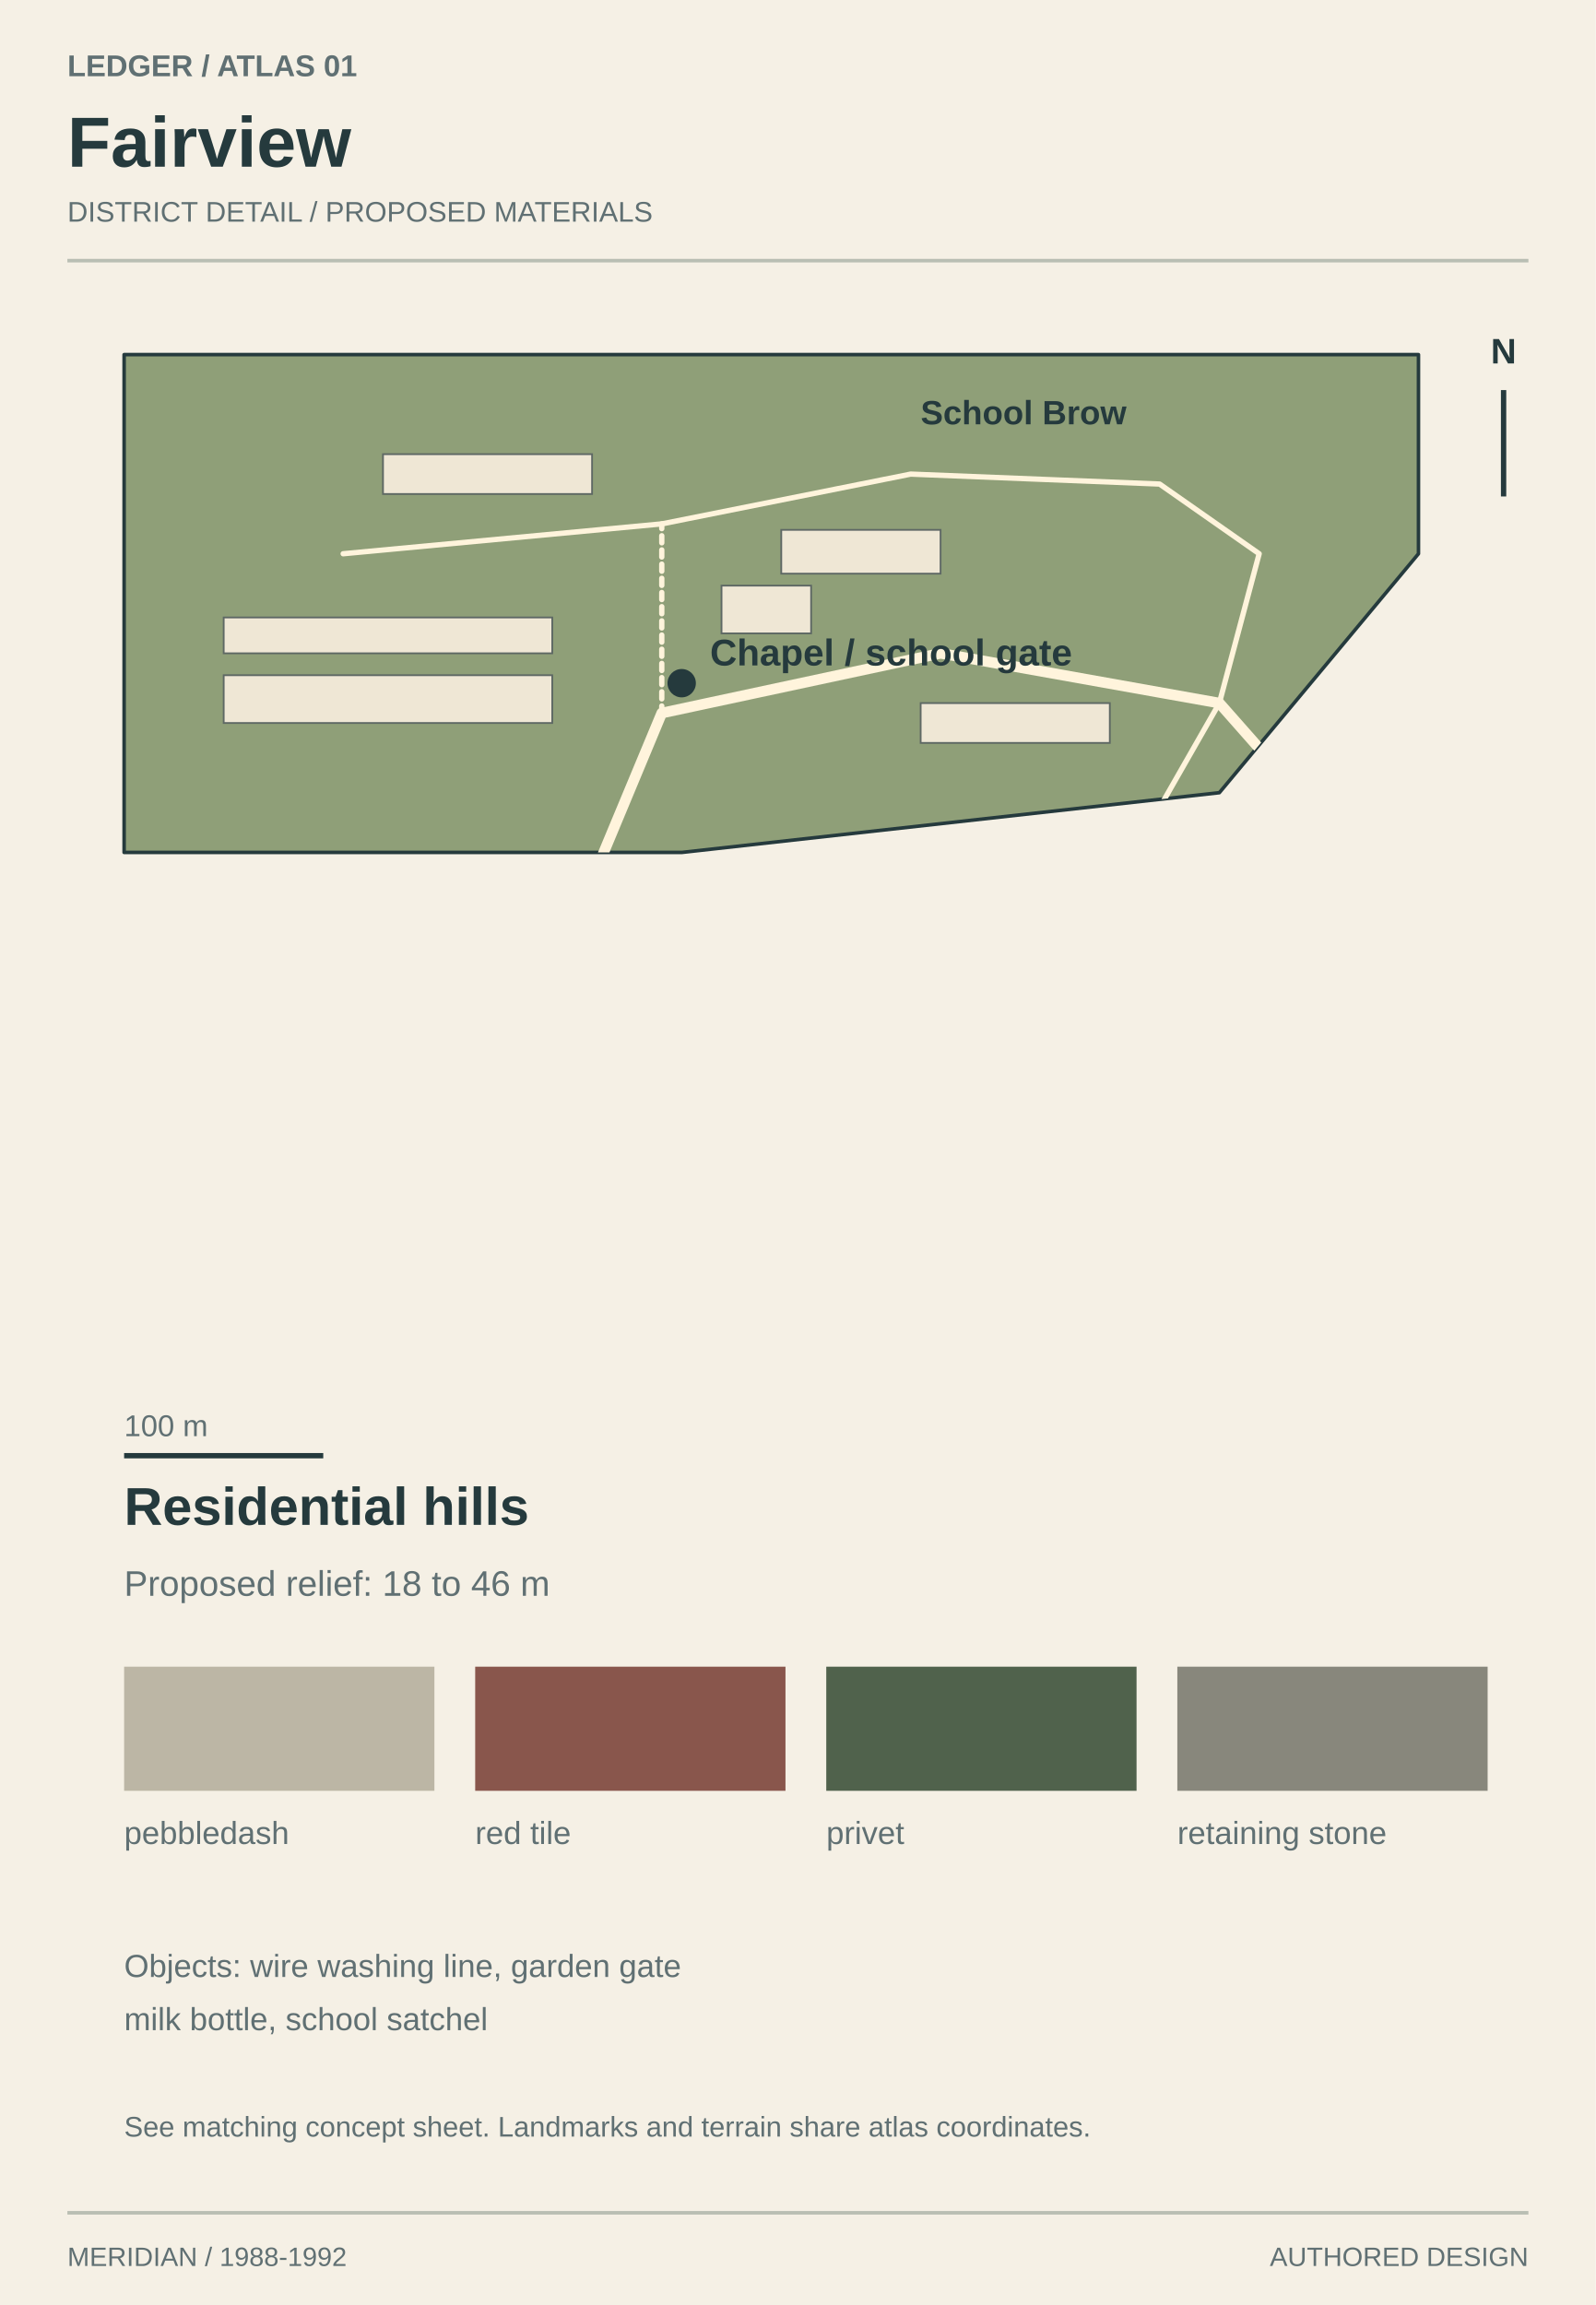
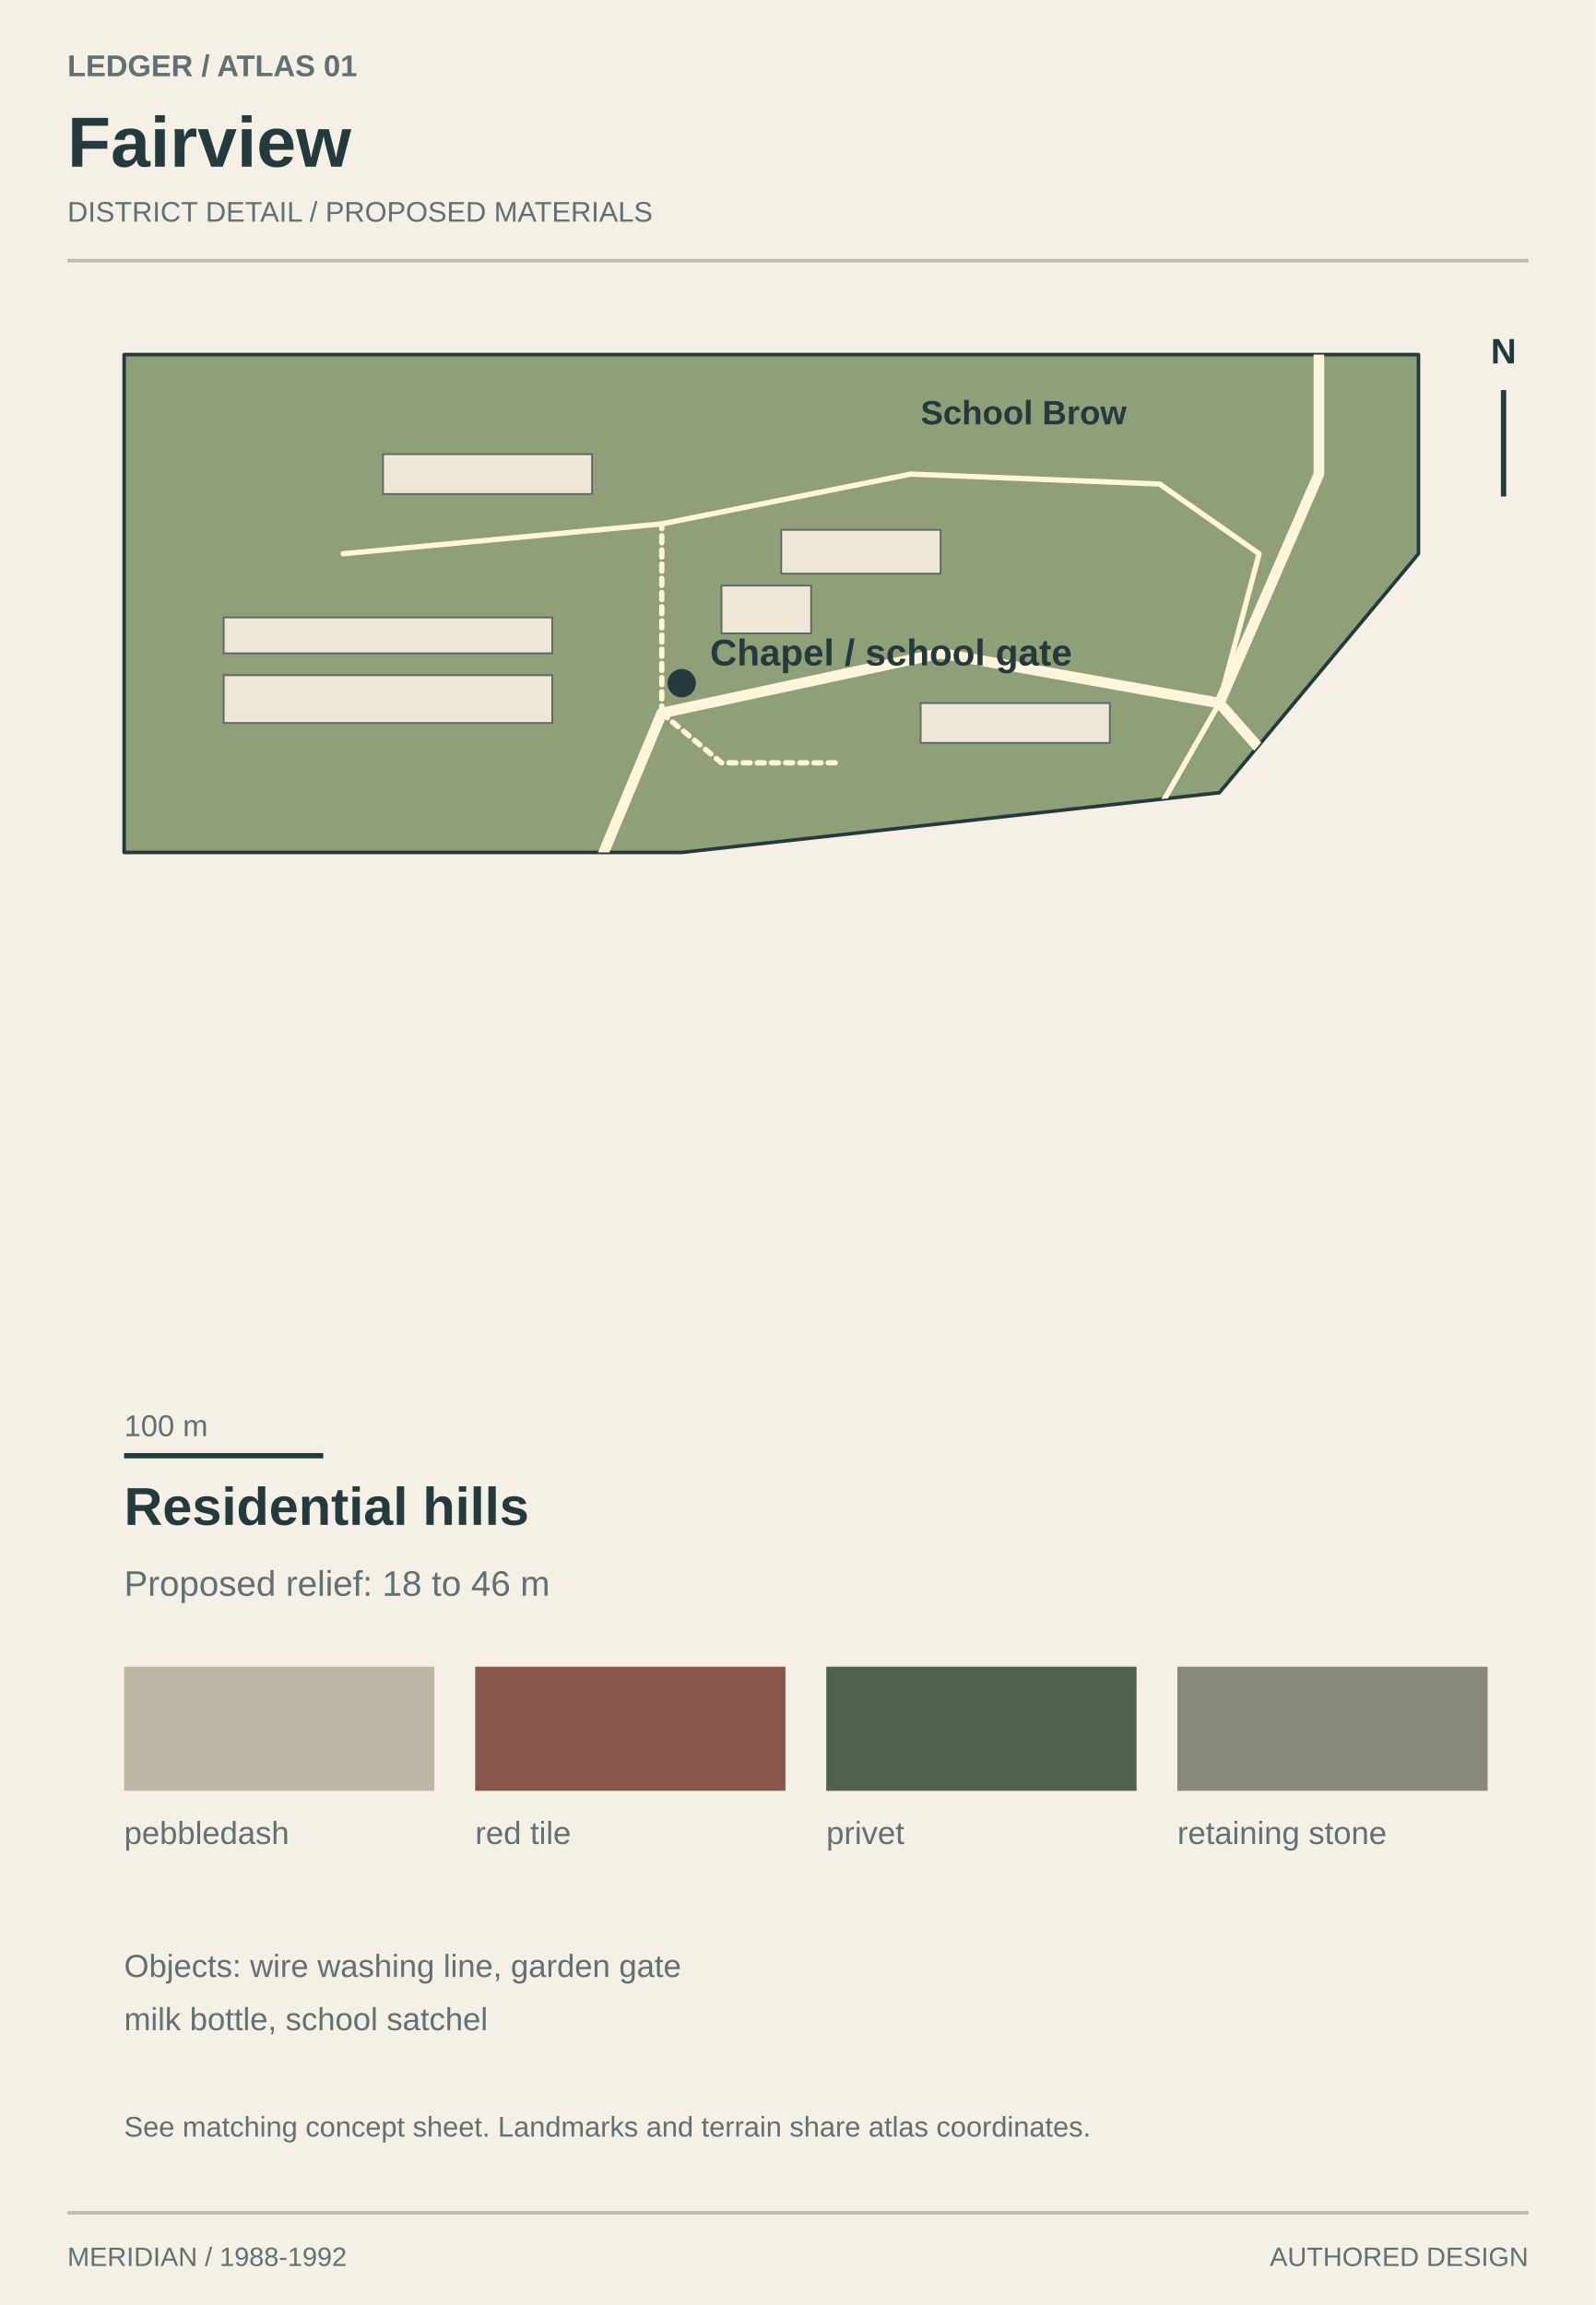
<svg xmlns="http://www.w3.org/2000/svg" width="900" height="1300" viewBox="0 0 900 1300">
  <style>text{font-family:Arial,Helvetica,sans-serif}</style>
  <rect x="0" y="0" width="900" height="1300" fill="#f5f0e5" stroke="none" stroke-width="1" />
  <text x="38" y="43" font-size="17" fill="#607073" text-anchor="start" font-weight="700">LEDGER  /  ATLAS 01</text>
  <text x="38" y="94" font-size="40" fill="#253a3d" text-anchor="start" font-weight="700">Fairview</text>
  <text x="38" y="125" font-size="16" fill="#607073" text-anchor="start" font-weight="400">DISTRICT DETAIL / PROPOSED MATERIALS</text>
  <path d="M38,147 L862,147" fill="none" stroke="#b9beb3" stroke-width="2" />
  <path d="M70.0,480.769 L384.462,480.769 L687.692,447.077 L800.0,312.308 L800.0,200.0 L70.0,200.0 Z" fill="#8f9f78" stroke="#253a3d" stroke-width="2" stroke-linejoin="round" stroke-linecap="round" />
  <rect x="126.154" y="380.815" width="185.308" height="26.954" fill="#efe7d5" stroke="#5e6864" stroke-width="1" />
  <rect x="126.154" y="348.246" width="185.308" height="20.215" fill="#efe7d5" stroke="#5e6864" stroke-width="1" />
  <rect x="216.0" y="256.154" width="117.923" height="22.462" fill="#efe7d5" stroke="#5e6864" stroke-width="1" />
  <rect x="440.615" y="298.831" width="89.846" height="24.708" fill="#efe7d5" stroke="#5e6864" stroke-width="1" />
  <rect x="519.231" y="396.538" width="106.692" height="22.462" fill="#efe7d5" stroke="#5e6864" stroke-width="1" />
  <rect x="406.923" y="330.277" width="50.538" height="26.954" fill="#efe7d5" stroke="#5e6864" stroke-width="1" />
  <clipPath id="dcquay">
    <path d="M70.0,480.769 L384.462,480.769 L687.692,447.077 L800.0,312.308 L800.0,200.0 L70.0,200.0 Z" />
  </clipPath>
  <g clip-path="url(#dcquay)">
    <path d="M362.0,1053.538 L362.0,986.154 L463.077,963.692 L463.077,930.0 L463.077,882.831 L463.077,840.154 L536.077,772.769 L558.538,649.231" fill="none" stroke="#fff4dc" stroke-width="6" stroke-linejoin="round" stroke-linecap="round" />
  </g>
  <clipPath id="dcweighhouse">
    <path d="M70.0,480.769 L384.462,480.769 L687.692,447.077 L800.0,312.308 L800.0,200.0 L70.0,200.0 Z" />
  </clipPath>
  <g clip-path="url(#dcweighhouse)">
    <path d="M283.385,660.462 L423.769,671.692 L558.538,649.231 L682.077,626.769 L788.769,609.923 L867.385,609.923" fill="none" stroke="#fff4dc" stroke-width="6" stroke-linejoin="round" stroke-linecap="round" />
  </g>
  <clipPath id="dctannery">
    <path d="M70.0,480.769 L384.462,480.769 L687.692,447.077 L800.0,312.308 L800.0,200.0 L70.0,200.0 Z" />
  </clipPath>
  <g clip-path="url(#dctannery)">
    <path d="M182.308,1031.077 L204.769,901.923 L244.077,817.692 L283.385,660.462 L317.077,536.923" fill="none" stroke="#fff4dc" stroke-width="6" stroke-linejoin="round" stroke-linecap="round" />
  </g>
  <clipPath id="dccivic">
    <path d="M70.0,480.769 L384.462,480.769 L687.692,447.077 L800.0,312.308 L800.0,200.0 L70.0,200.0 Z" />
  </clipPath>
  <g clip-path="url(#dccivic)">
    <path d="M558.538,649.231 L609.077,531.308 L771.923,492.0 L923.538,413.385 L1080.769,301.077" fill="none" stroke="#fff4dc" stroke-width="6" stroke-linejoin="round" stroke-linecap="round" />
  </g>
  <clipPath id="dccoast">
    <path d="M70.0,480.769 L384.462,480.769 L687.692,447.077 L800.0,312.308 L800.0,200.0 L70.0,200.0 Z" />
  </clipPath>
  <g clip-path="url(#dccoast)">
    <path d="M530.462,969.308 L665.231,986.154 L800.0,958.077 L912.308,930.0 L1080.769,840.154 L1108.846,705.385 L1075.154,565.0" fill="none" stroke="#fff4dc" stroke-width="6" stroke-linejoin="round" stroke-linecap="round" />
  </g>
  <clipPath id="dcnight">
    <path d="M70.0,480.769 L384.462,480.769 L687.692,447.077 L800.0,312.308 L800.0,200.0 L70.0,200.0 Z" />
  </clipPath>
  <g clip-path="url(#dcnight)">
    <path d="M665.231,986.154 L715.769,857.0 L788.769,761.538 L822.462,682.923 L867.385,609.923 L923.538,413.385" fill="none" stroke="#fff4dc" stroke-width="6" stroke-linejoin="round" stroke-linecap="round" />
  </g>
  <clipPath id="dchill">
    <path d="M70.0,480.769 L384.462,480.769 L687.692,447.077 L800.0,312.308 L800.0,200.0 L70.0,200.0 Z" />
  </clipPath>
  <g clip-path="url(#dchill)">
    <path d="M317.077,536.923 L373.231,402.154 L530.462,368.462 L687.692,396.538 L771.923,492.0" fill="none" stroke="#fff4dc" stroke-width="6" stroke-linejoin="round" stroke-linecap="round" />
  </g>
  <clipPath id="dccrest">
    <path d="M70.0,480.769 L384.462,480.769 L687.692,447.077 L800.0,312.308 L800.0,200.0 L70.0,200.0 Z" />
  </clipPath>
  <g clip-path="url(#dccrest)">
    <path d="M193.538,312.308 L373.231,295.462 L513.615,267.385 L654.0,273.0 L710.154,312.308 L687.692,396.538" fill="none" stroke="#fff4dc" stroke-width="3" stroke-linejoin="round" stroke-linecap="round" />
  </g>
  <clipPath id="dcgoods">
    <path d="M70.0,480.769 L384.462,480.769 L687.692,447.077 L800.0,312.308 L800.0,200.0 L70.0,200.0 Z" />
  </clipPath>
  <g clip-path="url(#dcgoods)">
    <path d="M159.846,795.231 L244.077,817.692 L384.462,778.385 L463.077,840.154" fill="none" stroke="#fff4dc" stroke-width="3" stroke-linejoin="round" stroke-linecap="round" />
  </g>
  <clipPath id="dcmarketback">
    <path d="M70.0,480.769 L384.462,480.769 L687.692,447.077 L800.0,312.308 L800.0,200.0 L70.0,200.0 Z" />
  </clipPath>
  <g clip-path="url(#dcmarketback)">
    <path d="M423.769,671.692 L446.231,553.769 L609.077,531.308" fill="none" stroke="#fff4dc" stroke-width="3" stroke-linejoin="round" stroke-linecap="round" />
  </g>
  <clipPath id="dcmarketupper">
    <path d="M70.0,480.769 L384.462,480.769 L687.692,447.077 L800.0,312.308 L800.0,200.0 L70.0,200.0 Z" />
  </clipPath>
  <g clip-path="url(#dcmarketupper)">
    <path d="M446.231,553.769 L508.0,486.385 L642.769,475.154 L687.692,396.538" fill="none" stroke="#fff4dc" stroke-width="3" stroke-linejoin="round" stroke-linecap="round" />
  </g>
  <clipPath id="dclegalback">
    <path d="M70.0,480.769 L384.462,480.769 L687.692,447.077 L800.0,312.308 L800.0,200.0 L70.0,200.0 Z" />
  </clipPath>
  <g clip-path="url(#dclegalback)">
    <path d="M771.923,492.0 L844.923,295.462 L985.308,256.154 L1080.769,301.077 L1120.077,407.769 L923.538,413.385" fill="none" stroke="#fff4dc" stroke-width="3" stroke-linejoin="round" stroke-linecap="round" />
  </g>
  <clipPath id="dcresortback">
    <path d="M70.0,480.769 L384.462,480.769 L687.692,447.077 L800.0,312.308 L800.0,200.0 L70.0,200.0 Z" />
  </clipPath>
  <g clip-path="url(#dcresortback)">
    <path d="M912.308,930.0 L968.462,806.462 L996.538,688.538 L867.385,609.923" fill="none" stroke="#fff4dc" stroke-width="3" stroke-linejoin="round" stroke-linecap="round" />
  </g>
  <clipPath id="dcsteps">
    <path d="M70.0,480.769 L384.462,480.769 L687.692,447.077 L800.0,312.308 L800.0,200.0 L70.0,200.0 Z" />
  </clipPath>
  <g clip-path="url(#dcsteps)">
    <path d="M373.231,402.154 L373.231,295.462" fill="none" stroke="#fff4dc" stroke-width="3" stroke-linejoin="round" stroke-linecap="round" stroke-dasharray="4 4" />
  </g>
  <clipPath id="dcpromenade">
    <path d="M70.0,480.769 L384.462,480.769 L687.692,447.077 L800.0,312.308 L800.0,200.0 L70.0,200.0 Z" />
  </clipPath>
  <g clip-path="url(#dcpromenade)">
    <path d="M743.846,1047.923 L895.462,980.538 L1114.462,857.0 L1148.154,739.077" fill="none" stroke="#fff4dc" stroke-width="3" stroke-linejoin="round" stroke-linecap="round" stroke-dasharray="4 4" />
  </g>
  <clipPath id="dcdockfoot">
    <path d="M70.0,480.769 L384.462,480.769 L687.692,447.077 L800.0,312.308 L800.0,200.0 L70.0,200.0 Z" />
  </clipPath>
  <g clip-path="url(#dcdockfoot)">
    <path d="M333.923,986.154 L333.923,1042.308 L435.0,1042.308 L435.0,1064.769 L524.846,1064.769 L524.846,969.308" fill="none" stroke="#fff4dc" stroke-width="3" stroke-linejoin="round" stroke-linecap="round" stroke-dasharray="4 4" />
  </g>
  <clipPath id="dcpubrear">
    <path d="M70.0,480.769 L384.462,480.769 L687.692,447.077 L800.0,312.308 L800.0,200.0 L70.0,200.0 Z" />
  </clipPath>
  <g clip-path="url(#dcpubrear)">
    <path d="M463.077,928.315 L485.903,928.315 L485.903,920.791 L484.556,920.791" fill="none" stroke="#fff4dc" stroke-width="3" stroke-linejoin="round" stroke-linecap="round" stroke-dasharray="4 4" />
  </g>
  <clipPath id="dcpier">
    <path d="M70.0,480.769 L384.462,480.769 L687.692,447.077 L800.0,312.308 L800.0,200.0 L70.0,200.0 Z" />
  </clipPath>
  <g clip-path="url(#dcpier)">
    <path d="M1086.385,817.692 L1148.154,817.692 L1204.308,817.692" fill="none" stroke="#fff4dc" stroke-width="3" stroke-linejoin="round" stroke-linecap="round" stroke-dasharray="4 4" />
  </g>
+   <clipPath id="dcharbourlink">
+     <path d="M70.0,480.769 L384.462,480.769 L687.692,447.077 L800.0,312.308 L800.0,200.0 L70.0,200.0 Z" />
+   </clipPath>
+   <g clip-path="url(#dcharbourlink)">
+     <path d="M463.077,963.692 L530.462,969.308 L586.615,963.692" fill="none" stroke="#fff4dc" stroke-width="3" stroke-linejoin="round" stroke-linecap="round" />
+   </g>
+   <clipPath id="dcwestroad">
+     <path d="M70.0,480.769 L384.462,480.769 L687.692,447.077 L800.0,312.308 L800.0,200.0 L70.0,200.0 Z" />
+   </clipPath>
+   <g clip-path="url(#dcwestroad)">
+     <path d="M70.0,550.962 L305.846,550.962 L317.077,536.923" fill="none" stroke="#fff4dc" stroke-width="6" stroke-linejoin="round" stroke-linecap="round" />
+   </g>
+   <clipPath id="dcnorthroad">
+     <path d="M70.0,480.769 L384.462,480.769 L687.692,447.077 L800.0,312.308 L800.0,200.0 L70.0,200.0 Z" />
+   </clipPath>
+   <g clip-path="url(#dcnorthroad)">
+     <path d="M687.692,396.538 L743.846,267.385 L743.846,200.0" fill="none" stroke="#fff4dc" stroke-width="6" stroke-linejoin="round" stroke-linecap="round" />
+   </g>
+   <clipPath id="dccoldstore">
+     <path d="M70.0,480.769 L384.462,480.769 L687.692,447.077 L800.0,312.308 L800.0,200.0 L70.0,200.0 Z" />
+   </clipPath>
+   <g clip-path="url(#dccoldstore)">
+     <path d="M182.308,1031.077 L255.308,1031.077 L289.0,974.923" fill="none" stroke="#fff4dc" stroke-width="3" stroke-linejoin="round" stroke-linecap="round" />
+   </g>
+   <clipPath id="dccourtsteps">
+     <path d="M70.0,480.769 L384.462,480.769 L687.692,447.077 L800.0,312.308 L800.0,200.0 L70.0,200.0 Z" />
+   </clipPath>
+   <g clip-path="url(#dccourtsteps)">
+     <path d="M373.231,402.154 L406.923,430.231 L474.308,430.231" fill="none" stroke="#fff4dc" stroke-width="3" stroke-linejoin="round" stroke-linecap="round" stroke-dasharray="4 4" />
+   </g>
  <circle cx="384.462" cy="385.308" r="8" fill="#253a3d" stroke="none" stroke-width="1" />
  <text x="400.462" y="375.308" font-size="21" fill="#253a3d" text-anchor="start" font-weight="700">Chapel / school gate</text>
  <text x="519.231" y="239.308" font-size="19" fill="#253a3d" text-anchor="start" font-weight="700">School Brow</text>
  <path d="M70,821 L182.308,821" fill="none" stroke="#253a3d" stroke-width="3" />
  <text x="70" y="810" font-size="17" fill="#607073" text-anchor="start" font-weight="400">100 m</text>
  <text x="70" y="860" font-size="30" fill="#253a3d" text-anchor="start" font-weight="700">Residential hills</text>
  <text x="70" y="900" font-size="20" fill="#607073" text-anchor="start" font-weight="400">Proposed relief: 18 to 46 m</text>
  <rect x="70" y="940" width="175" height="70" fill="#bcb6a5" stroke="none" stroke-width="1" />
  <text x="70" y="1040" font-size="18" fill="#607073" text-anchor="start" font-weight="400">pebbledash</text>
  <rect x="268" y="940" width="175" height="70" fill="#89564c" stroke="none" stroke-width="1" />
  <text x="268" y="1040" font-size="18" fill="#607073" text-anchor="start" font-weight="400">red tile</text>
  <rect x="466" y="940" width="175" height="70" fill="#50624c" stroke="none" stroke-width="1" />
  <text x="466" y="1040" font-size="18" fill="#607073" text-anchor="start" font-weight="400">privet</text>
  <rect x="664" y="940" width="175" height="70" fill="#88877c" stroke="none" stroke-width="1" />
  <text x="664" y="1040" font-size="18" fill="#607073" text-anchor="start" font-weight="400">retaining stone</text>
  <text x="70" y="1115" font-size="18" fill="#607073" text-anchor="start" font-weight="400">Objects: wire washing line, garden gate</text>
  <text x="70" y="1145" font-size="18" fill="#607073" text-anchor="start" font-weight="400">milk bottle, school satchel</text>
  <path d="M848,280 L848,220" fill="none" stroke="#253a3d" stroke-width="3" />
  <text x="848" y="205" font-size="20" fill="#253a3d" text-anchor="middle" font-weight="700">N</text>
  <text x="70" y="1205" font-size="16" fill="#607073" text-anchor="start" font-weight="400">See matching concept sheet. Landmarks and terrain share atlas coordinates.</text>
  <path d="M38,1248 L862,1248" fill="none" stroke="#b9beb3" stroke-width="2" />
  <text x="38" y="1278" font-size="15" fill="#607073" text-anchor="start" font-weight="400">MERIDIAN  /  1988-1992</text>
  <text x="862" y="1278" font-size="15" fill="#607073" text-anchor="end" font-weight="400">AUTHORED DESIGN</text>
</svg>
